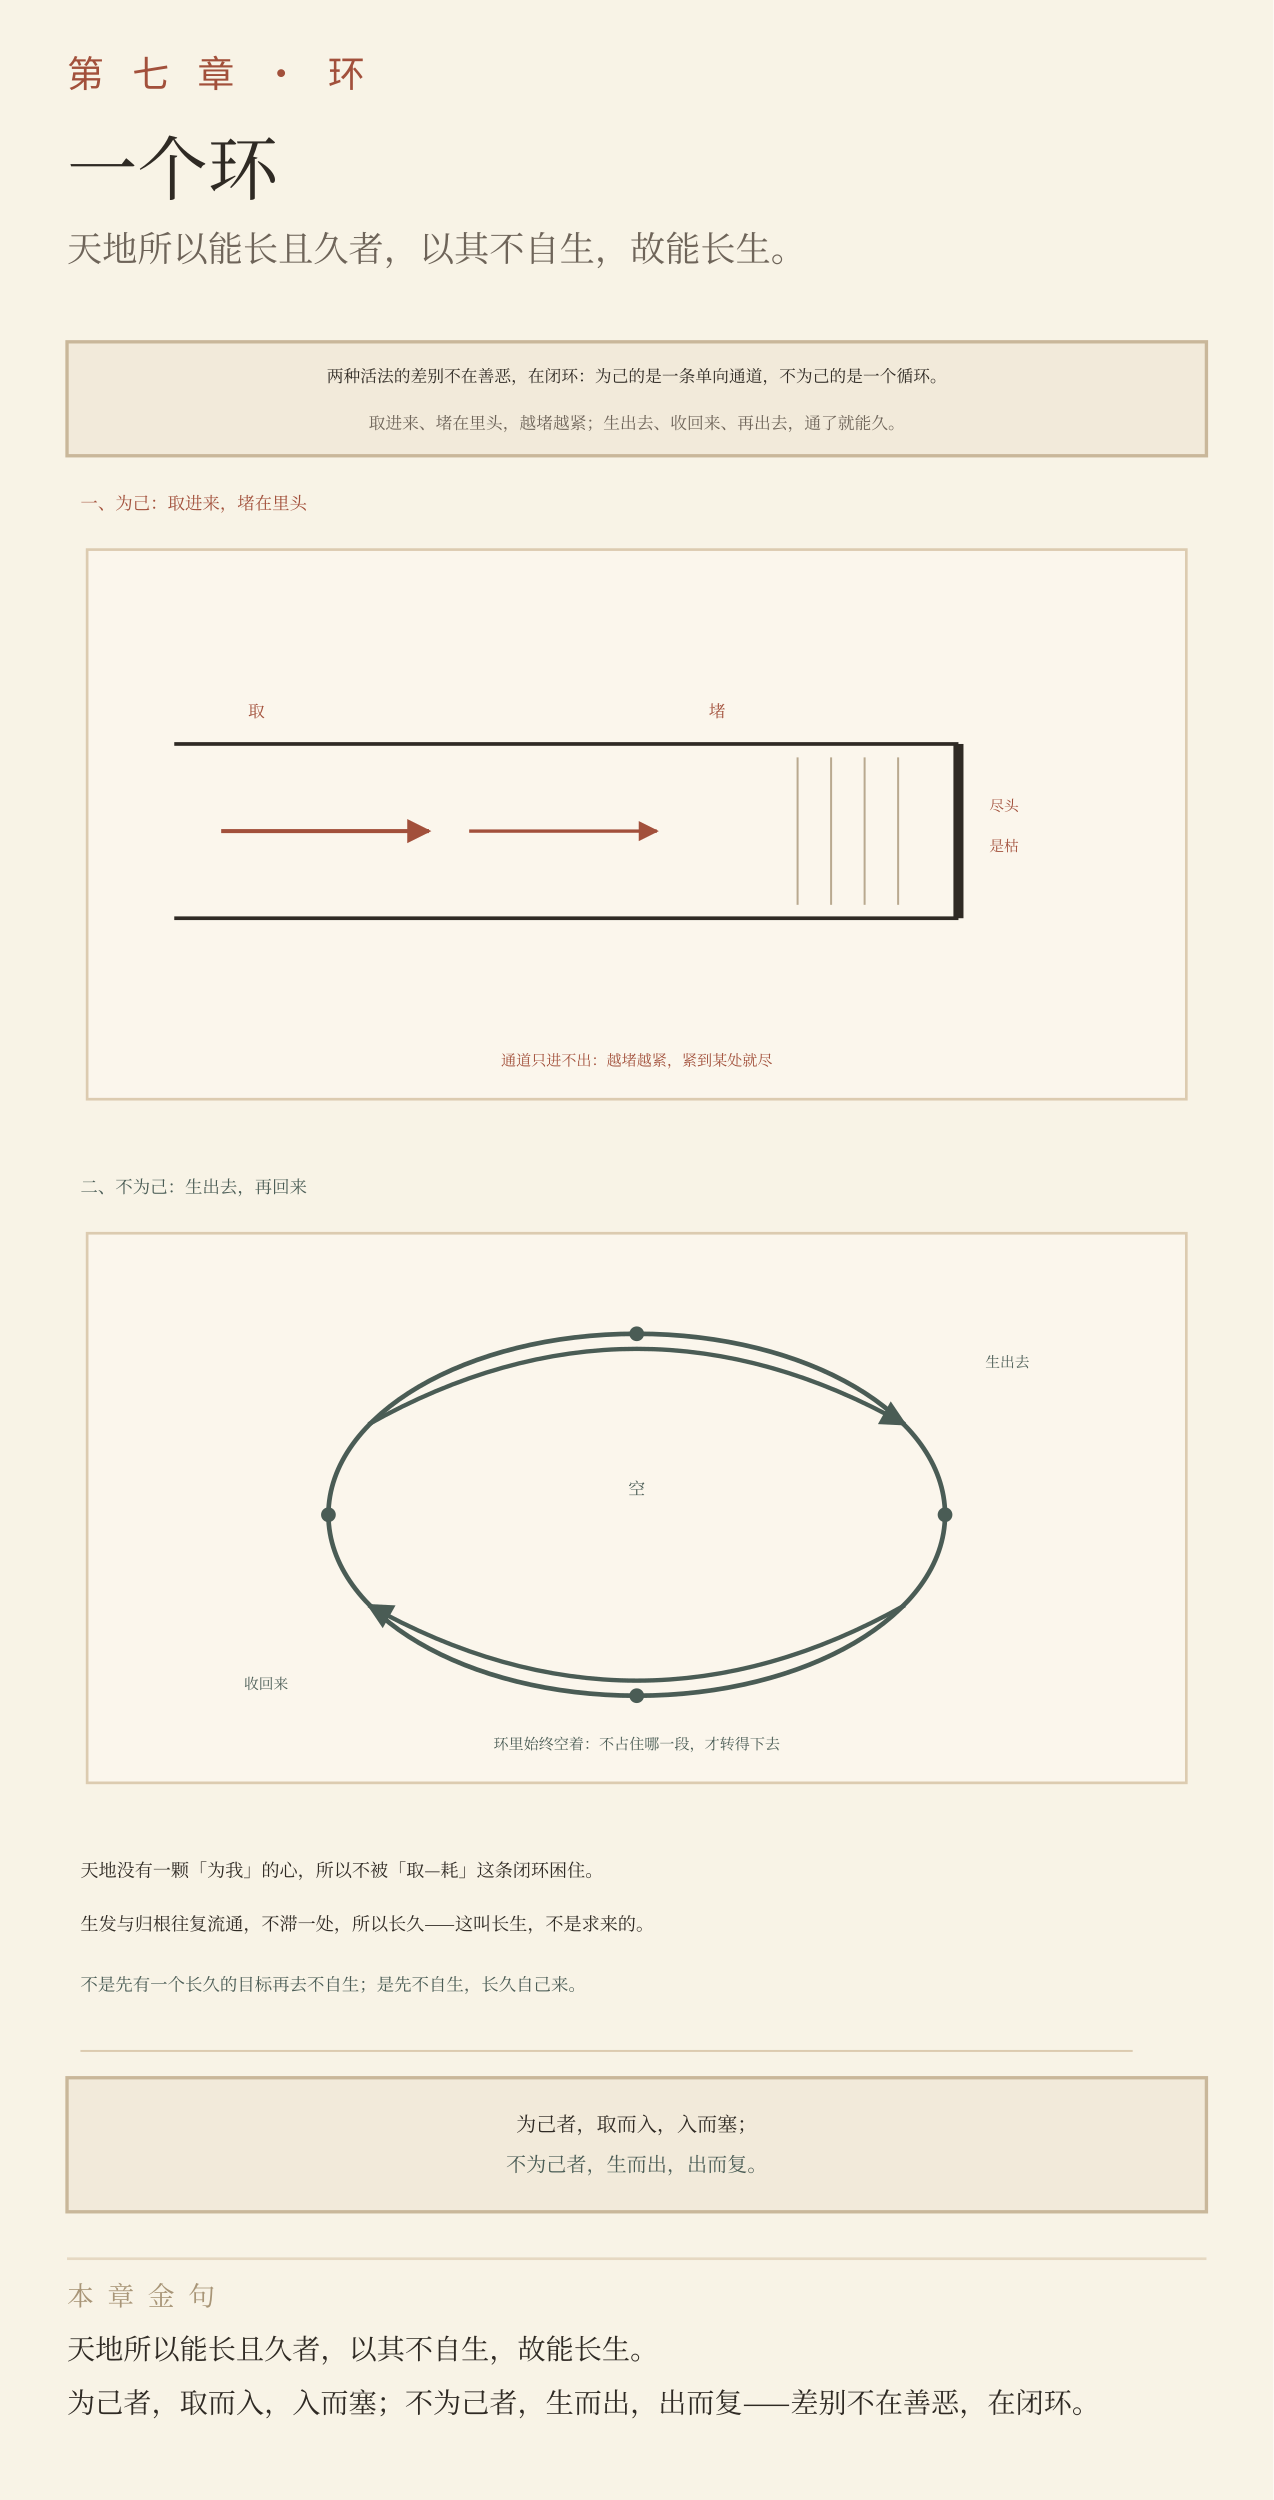
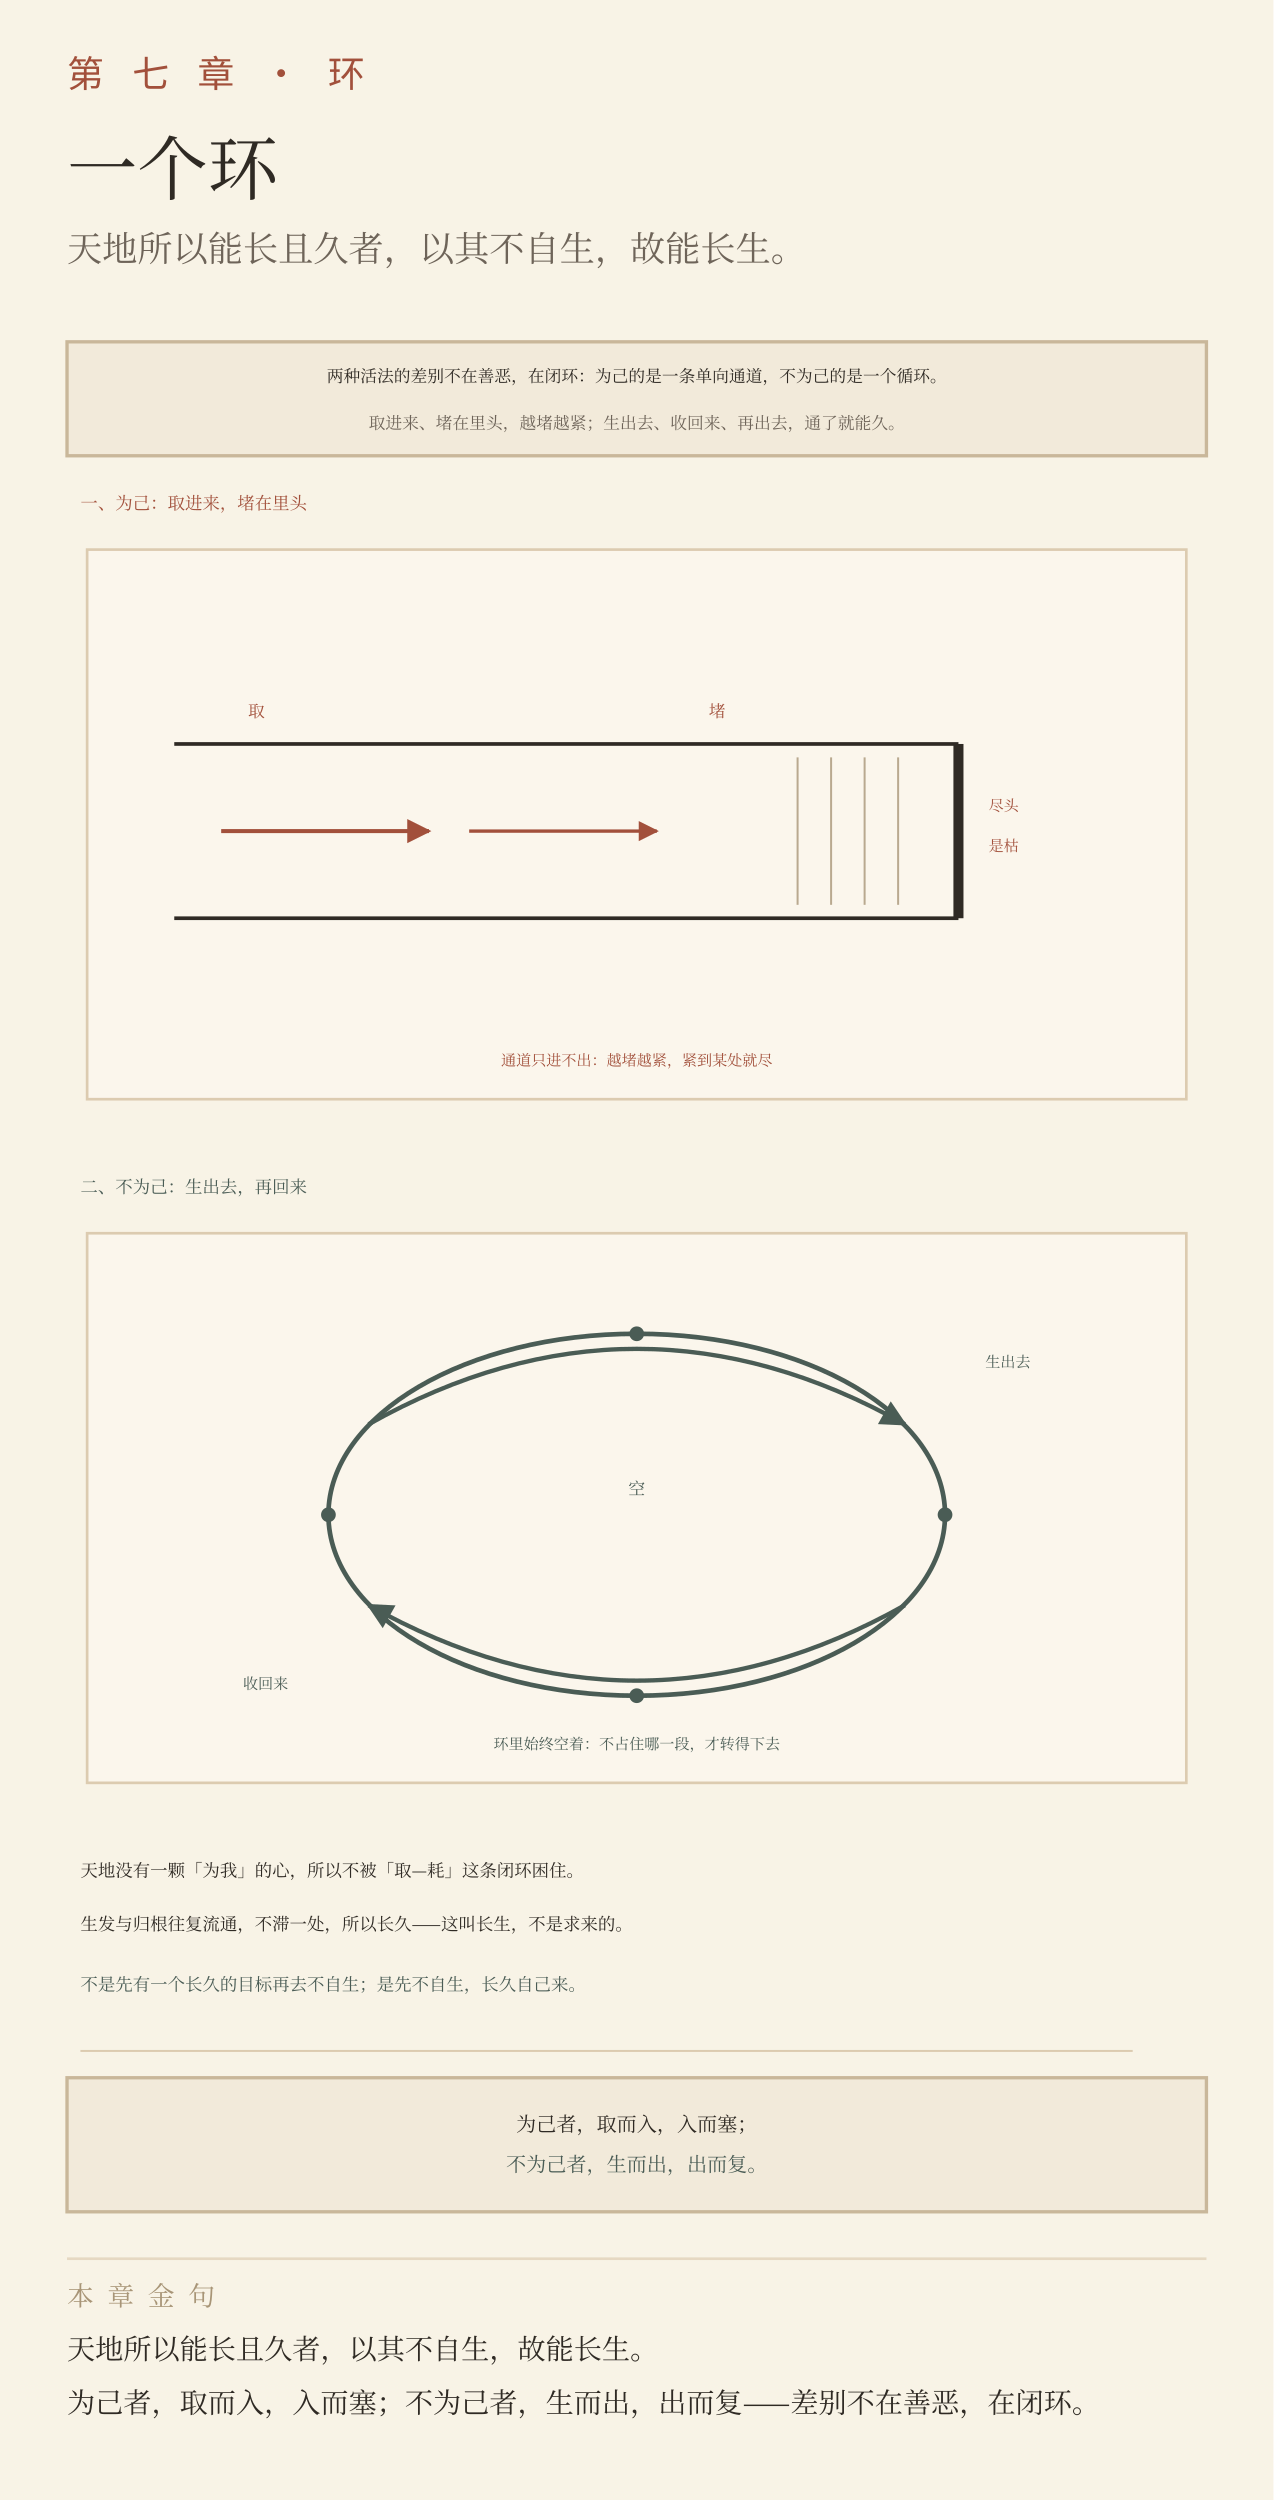
<svg xmlns="http://www.w3.org/2000/svg" viewBox="0 0 380 746" role="img" aria-label="为己是一条通道，尽头是枯；不为己是一个环，通了就能久" font-family="'Noto Serif CJK SC','Noto Serif SC','Songti SC',serif">
  <defs>
    <marker id="arr" viewBox="0 0 10 10" refX="9" refY="5" markerWidth="6" markerHeight="6" orient="auto">
      <path d="M0 0 L10 5 L0 10 z" fill="#6E6459" />
    </marker>
    <marker id="arr2" viewBox="0 0 10 10" refX="9" refY="5" markerWidth="6" markerHeight="6" orient="auto">
      <path d="M0 0 L10 5 L0 10 z" fill="#4A5C55" />
    </marker>
    <marker id="arrL" viewBox="0 0 10 10" refX="1" refY="5" markerWidth="6" markerHeight="6" orient="auto">
      <path d="M10 0 L0 5 L10 10 z" fill="#4A5C55" />
    </marker>
    <marker id="arrS" viewBox="0 0 10 10" refX="9" refY="5" markerWidth="6" markerHeight="6" orient="auto">
      <path d="M0 0 L10 5 L0 10 z" fill="#A2503B" />
    </marker>
  </defs>
  <rect x="0" y="0" width="380" height="746" fill="#F8F3E6" />
  <text x="20" y="26" font-size="11" fill="#A2503B" font-family="'Noto Sans CJK SC','Noto Sans SC',sans-serif" letter-spacing="3">第 七 章 · 环</text>
  <text x="20" y="58" font-size="21" fill="#2F2A24">一个环</text>
  <text x="20" y="78" font-size="10.5" fill="#6E6459">天地所以能长且久者，以其不自生，故能长生。</text>
  <rect x="20" y="102" width="340" height="34" fill="#F2EADA" stroke="#C9B79A" stroke-width="1.0" />
  <text x="190" y="114" font-size="5.0" fill="#2F2A24" text-anchor="middle">两种活法的差别不在善恶，在闭环：为己的是一条单向通道，不为己的是一个循环。</text>
  <text x="190" y="128" font-size="5.0" fill="#6E6459" text-anchor="middle">取进来、堵在里头，越堵越紧；生出去、收回来、再出去，通了就能久。</text>
  <text x="24" y="152" font-size="5.2" fill="#A2503B">一、为己：取进来，堵在里头</text>
  <rect x="26" y="164" width="328" height="164" fill="#FBF6EC" stroke="#DCCBB0" stroke-width="0.8" />
  <line x1="52" y1="222" x2="286" y2="222" stroke="#2F2A24" stroke-width="1.1" />
  <line x1="52" y1="274" x2="286" y2="274" stroke="#2F2A24" stroke-width="1.1" />
  <line x1="286" y1="222" x2="286" y2="274" stroke="#2F2A24" stroke-width="3.0" />
  <line x1="238" y1="226" x2="238" y2="270" stroke="#B9A98F" stroke-width="0.6" />
  <line x1="248" y1="226" x2="248" y2="270" stroke="#B9A98F" stroke-width="0.6" />
  <line x1="258" y1="226" x2="258" y2="270" stroke="#B9A98F" stroke-width="0.6" />
  <line x1="268" y1="226" x2="268" y2="270" stroke="#B9A98F" stroke-width="0.6" />
  <line x1="66" y1="248" x2="128" y2="248" stroke="#A2503B" stroke-width="1.2" marker-end="url(#arrS)" />
  <text x="74" y="214" font-size="5.0" fill="#A2503B">取</text>
  <line x1="140" y1="248" x2="196" y2="248" stroke="#A2503B" stroke-width="1.0" marker-end="url(#arrS)" />
  <text x="214" y="214" font-size="5.0" fill="#A2503B" text-anchor="middle">堵</text>
-   <text x="304" y="242" font-size="4.4" fill="#A2503B" text-anchor="end">尽头</text>
-   <text x="304" y="254" font-size="4.4" fill="#A2503B" text-anchor="end">是枯</text>
+   <text x="304" y="242" font-size="4.5" fill="#A2503B" text-anchor="end">尽头</text>
+   <text x="304" y="254" font-size="4.5" fill="#A2503B" text-anchor="end">是枯</text>
  <text x="190" y="318" font-size="4.5" fill="#A2503B" text-anchor="middle">通道只进不出：越堵越紧，紧到某处就尽</text>
  <text x="24" y="356" font-size="5.2" fill="#4A5C55">二、不为己：生出去，再回来</text>
  <rect x="26" y="368" width="328" height="164" fill="#FBF6EC" stroke="#DCCBB0" stroke-width="0.8" />
  <ellipse cx="190" cy="452" rx="92" ry="54" fill="none" stroke="#4A5C55" stroke-width="1.4" />
  <circle cx="190.0" cy="398.0" r="2.2" fill="#4A5C55" />
  <circle cx="282.0" cy="452.0" r="2.2" fill="#4A5C55" />
  <circle cx="190.0" cy="506.0" r="2.2" fill="#4A5C55" />
  <circle cx="98.0" cy="452.0" r="2.2" fill="#4A5C55" />
  <path d="M110,425 Q190,380 270,425" fill="none" stroke="#4A5C55" stroke-width="1.3" marker-end="url(#arr2)" />
  <path d="M270,479 Q190,524 110,479" fill="none" stroke="#4A5C55" stroke-width="1.3" marker-end="url(#arr2)" />
  <text x="190" y="446" font-size="5.0" fill="#4A5C55" text-anchor="middle">空</text>
-   <text x="294" y="408" font-size="4.4" fill="#4A5C55">生出去</text>
-   <text x="86" y="504" font-size="4.4" fill="#4A5C55" text-anchor="end">收回来</text>
+   <text x="294" y="408" font-size="4.5" fill="#4A5C55">生出去</text>
+   <text x="86" y="504" font-size="4.5" fill="#4A5C55" text-anchor="end">收回来</text>
  <text x="190" y="522" font-size="4.5" fill="#4A5C55" text-anchor="middle">环里始终空着：不占住哪一段，才转得下去</text>
-   <text x="24" y="560" font-size="5.4" fill="#2F2A24">天地没有一颗「为我」的心，所以不被「取—耗」这条闭环困住。</text>
-   <text x="24" y="576" font-size="5.4" fill="#2F2A24">生发与归根往复流通，不滞一处，所以长久——这叫长生，不是求来的。</text>
+   <text x="24" y="560" font-size="5.2" fill="#2F2A24">天地没有一颗「为我」的心，所以不被「取—耗」这条闭环困住。</text>
+   <text x="24" y="576" font-size="5.2" fill="#2F2A24">生发与归根往复流通，不滞一处，所以长久——这叫长生，不是求来的。</text>
  <text x="24" y="594" font-size="5.2" fill="#4A5C55">不是先有一个长久的目标再去不自生；是先不自生，长久自己来。</text>
  <line x1="24" y1="612" x2="338" y2="612" stroke="#DCCBB0" stroke-width="0.6" />
  <rect x="20" y="620" width="340" height="40" fill="#F2EADA" stroke="#C9B79A" stroke-width="1.0" />
  <text x="190" y="636" font-size="6.0" fill="#2F2A24" text-anchor="middle">为己者，取而入，入而塞；</text>
  <text x="190" y="648" font-size="6.0" fill="#4A5C55" text-anchor="middle">不为己者，生而出，出而复。</text>
  <line x1="20" y1="674" x2="360" y2="674" stroke="#E6D8C2" stroke-width="0.8" />
  <text x="20" y="688" font-size="8.0" fill="#A89577" letter-spacing="1">本 章 金 句</text>
  <text x="20" y="704" font-size="8.4" fill="#2F2A24">天地所以能长且久者，以其不自生，故能长生。</text>
  <text x="20" y="720" font-size="8.4" fill="#2F2A24">为己者，取而入，入而塞；不为己者，生而出，出而复——差别不在善恶，在闭环。</text>
</svg>
